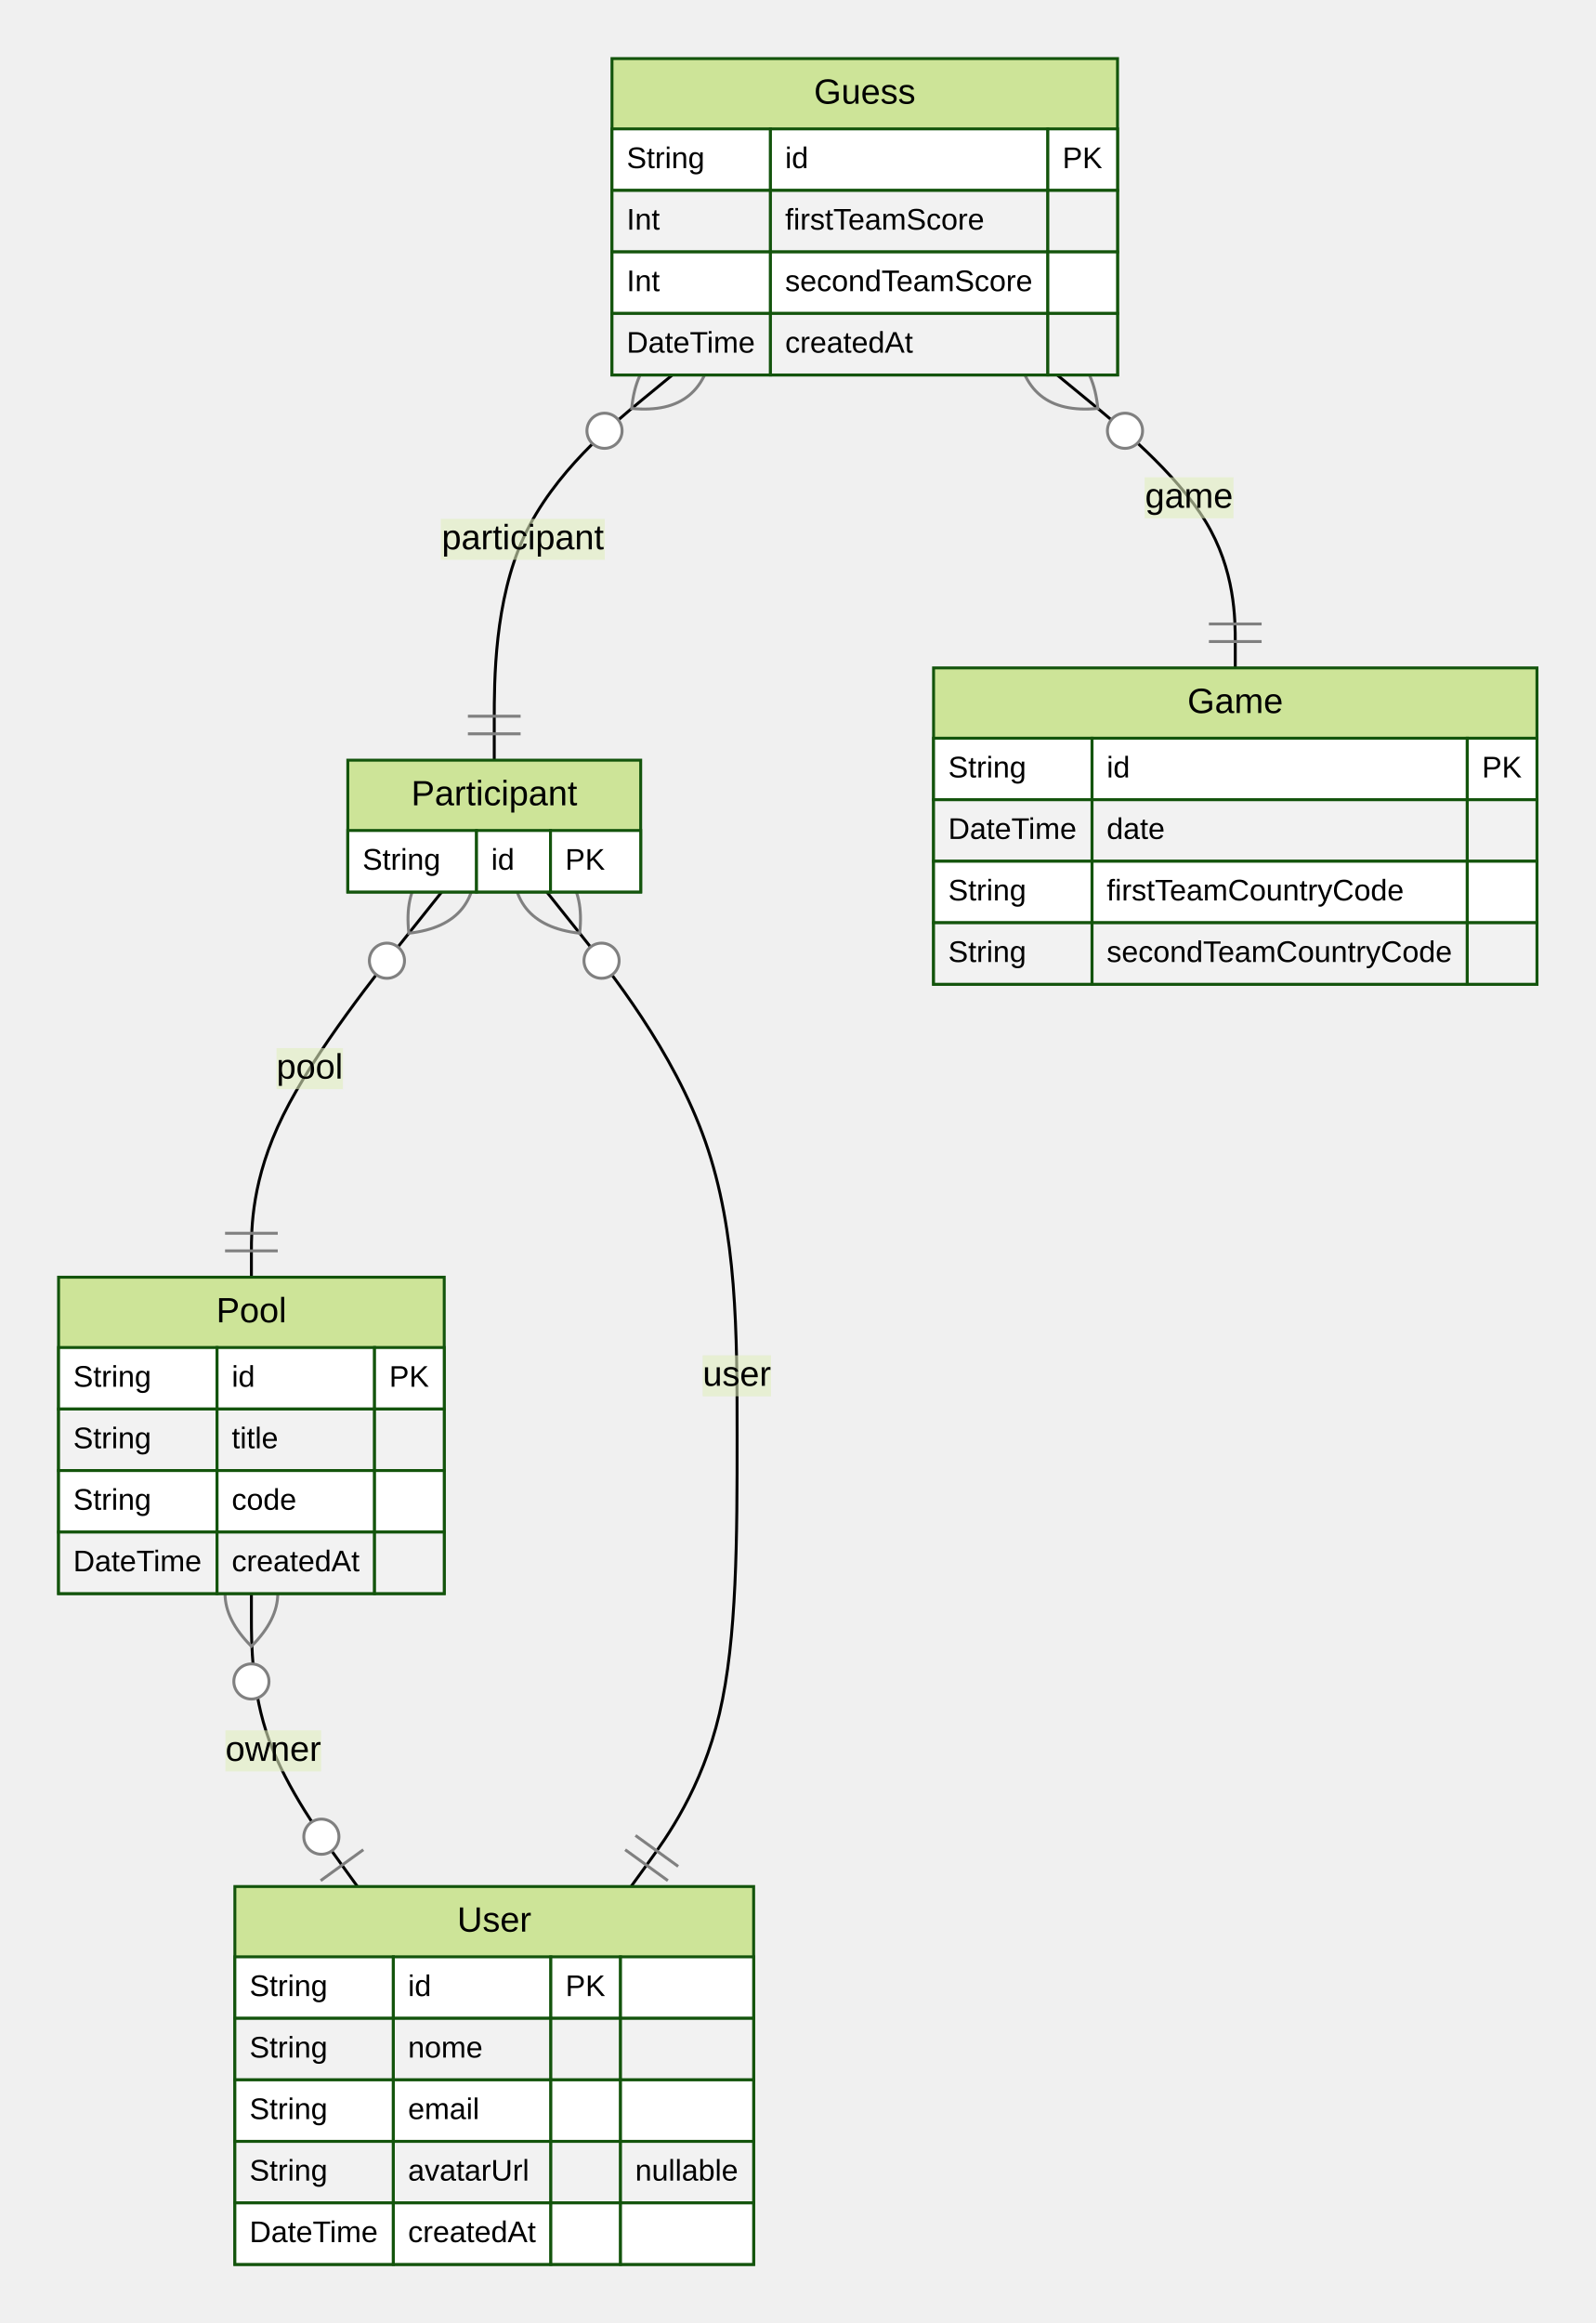
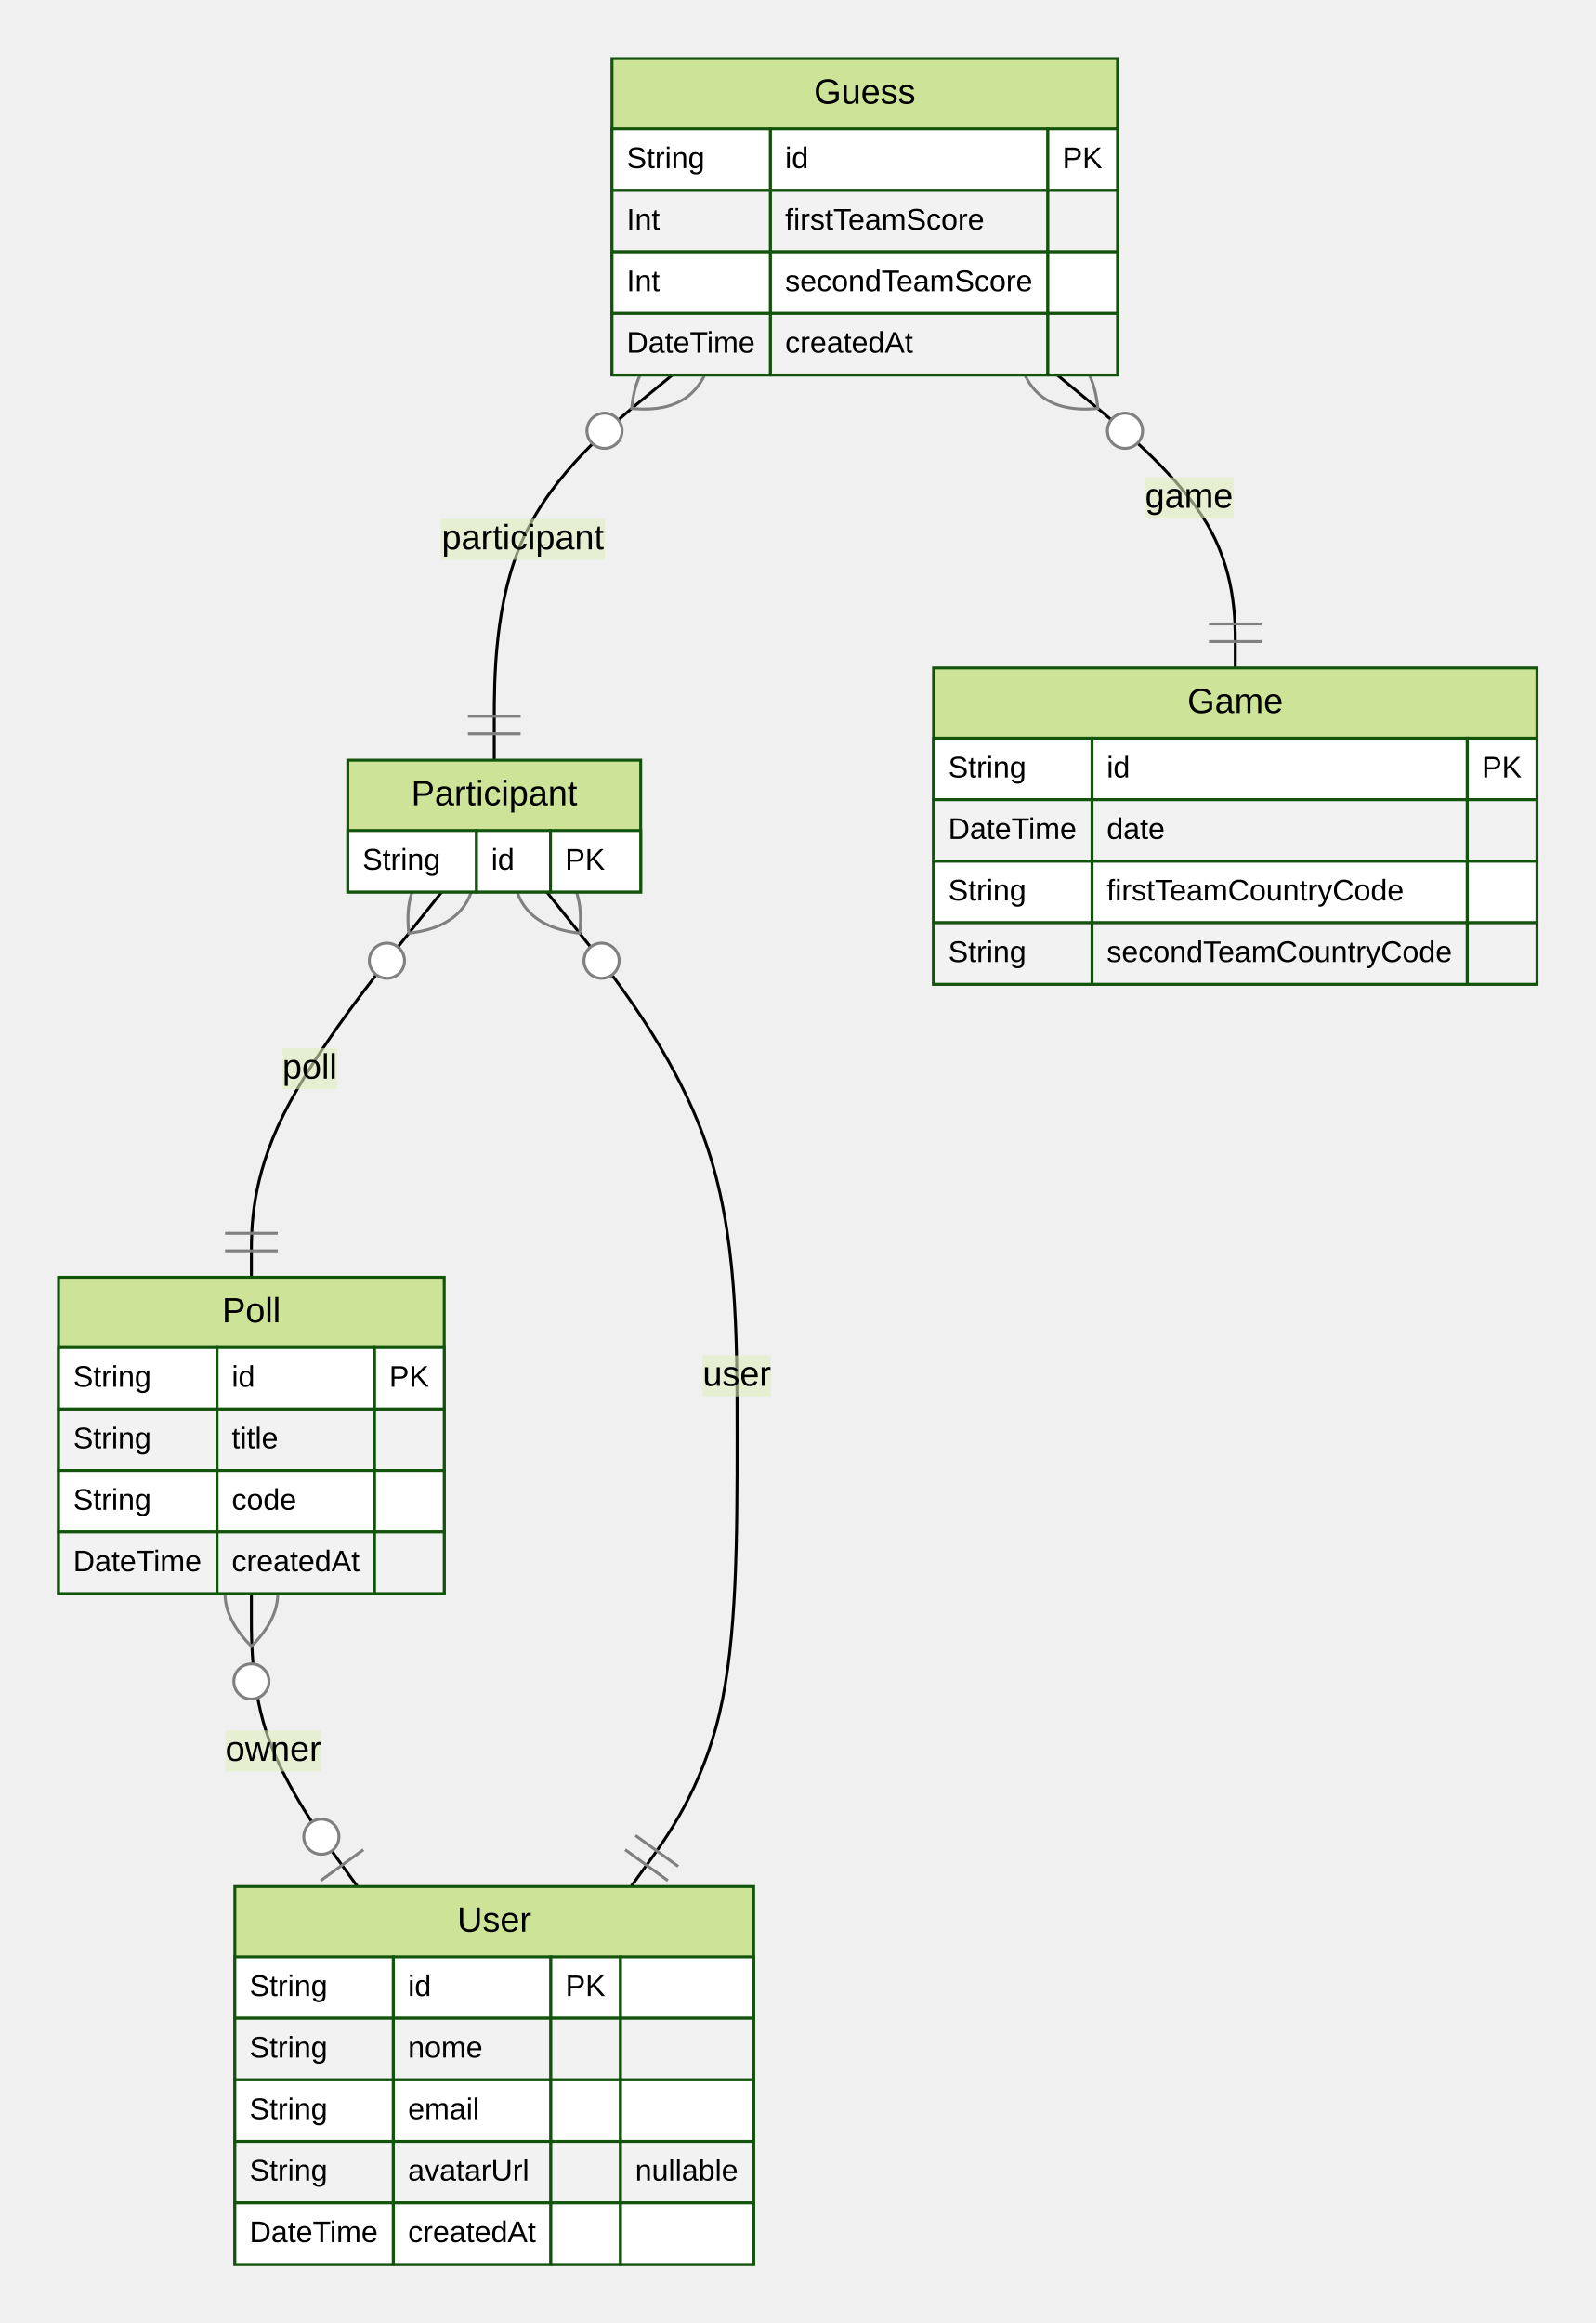
<svg xmlns="http://www.w3.org/2000/svg" aria-labelledby="chart-title-mermaid-0 chart-desc-mermaid-0" role="img" viewBox="0 0 544.791 793" style="max-width: 544.791px; background-color: white;" width="100%" id="mermaid-0">
  <style>#mermaid-0 {font-family:"trebuchet ms",verdana,arial,sans-serif;font-size:16px;fill:#000000;}#mermaid-0 .error-icon{fill:#552222;}#mermaid-0 .error-text{fill:#552222;stroke:#552222;}#mermaid-0 .edge-thickness-normal{stroke-width:2px;}#mermaid-0 .edge-thickness-thick{stroke-width:3.5px;}#mermaid-0 .edge-pattern-solid{stroke-dasharray:0;}#mermaid-0 .edge-pattern-dashed{stroke-dasharray:3;}#mermaid-0 .edge-pattern-dotted{stroke-dasharray:2;}#mermaid-0 .marker{fill:#000000;stroke:#000000;}#mermaid-0 .marker.cross{stroke:#000000;}#mermaid-0 svg{font-family:"trebuchet ms",verdana,arial,sans-serif;font-size:16px;}#mermaid-0 .entityBox{fill:#cde498;stroke:#13540c;}#mermaid-0 .attributeBoxOdd{fill:#ffffff;stroke:#13540c;}#mermaid-0 .attributeBoxEven{fill:#f2f2f2;stroke:#13540c;}#mermaid-0 .relationshipLabelBox{fill:hsl(78.158, 58.462%, 84.51%);opacity:0.7;background-color:hsl(78.158, 58.462%, 84.51%);}#mermaid-0 .relationshipLabelBox rect{opacity:0.5;}#mermaid-0 .relationshipLine{stroke:#000000;}#mermaid-0 :root{--mermaid-font-family:"trebuchet ms",verdana,arial,sans-serif;}</style>
  <g />
  <defs>
    <marker orient="auto" markerHeight="18" markerWidth="18" refY="9" refX="0" id="ONLY_ONE_START">
      <path d="M9,0 L9,18 M15,0 L15,18" fill="none" stroke="gray" />
    </marker>
  </defs>
  <defs>
    <marker orient="auto" markerHeight="18" markerWidth="18" refY="9" refX="18" id="ONLY_ONE_END">
      <path d="M3,0 L3,18 M9,0 L9,18" fill="none" stroke="gray" />
    </marker>
  </defs>
  <defs>
    <marker orient="auto" markerHeight="18" markerWidth="30" refY="9" refX="0" id="ZERO_OR_ONE_START">
      <circle r="6" cy="9" cx="21" fill="white" stroke="gray" />
      <path d="M9,0 L9,18" fill="none" stroke="gray" />
    </marker>
  </defs>
  <defs>
    <marker orient="auto" markerHeight="18" markerWidth="30" refY="9" refX="30" id="ZERO_OR_ONE_END">
      <circle r="6" cy="9" cx="9" fill="white" stroke="gray" />
      <path d="M21,0 L21,18" fill="none" stroke="gray" />
    </marker>
  </defs>
  <defs>
    <marker orient="auto" markerHeight="36" markerWidth="45" refY="18" refX="18" id="ONE_OR_MORE_START">
      <path d="M0,18 Q 18,0 36,18 Q 18,36 0,18 M42,9 L42,27" fill="none" stroke="gray" />
    </marker>
  </defs>
  <defs>
    <marker orient="auto" markerHeight="36" markerWidth="45" refY="18" refX="27" id="ONE_OR_MORE_END">
      <path d="M3,9 L3,27 M9,18 Q27,0 45,18 Q27,36 9,18" fill="none" stroke="gray" />
    </marker>
  </defs>
  <defs>
    <marker orient="auto" markerHeight="36" markerWidth="57" refY="18" refX="18" id="ZERO_OR_MORE_START">
      <circle r="6" cy="18" cx="48" fill="white" stroke="gray" />
      <path d="M0,18 Q18,0 36,18 Q18,36 0,18" fill="none" stroke="gray" />
    </marker>
  </defs>
  <defs>
    <marker orient="auto" markerHeight="36" markerWidth="57" refY="18" refX="39" id="ZERO_OR_MORE_END">
      <circle r="6" cy="18" cx="9" fill="white" stroke="gray" />
      <path d="M21,18 Q39,0 57,18 Q39,36 21,18" fill="none" stroke="gray" />
    </marker>
  </defs>
  <path marker-start="url(#ZERO_OR_MORE_START)" marker-end="url(#ZERO_OR_ONE_END)" fill="none" stroke="gray" d="M85.841,544L85.841,552.333C85.841,560.667,85.841,577.333,91.876,594C97.911,610.667,109.981,627.333,116.016,635.667L122.051,644" class="er relationshipLine" />
  <path marker-start="url(#ZERO_OR_MORE_START)" marker-end="url(#ONLY_ONE_END)" fill="none" stroke="gray" d="M186.702,304.5L197.532,318.083C208.362,331.667,230.023,358.833,240.853,389.75C251.683,420.667,251.683,455.333,251.683,490C251.683,524.667,251.683,559.333,245.648,585C239.613,610.667,227.543,627.333,221.508,635.667L215.473,644" class="er relationshipLine" />
  <path marker-start="url(#ZERO_OR_MORE_START)" marker-end="url(#ONLY_ONE_END)" fill="none" stroke="gray" d="M150.823,304.5L139.992,318.083C129.162,331.667,107.502,358.833,96.672,380.75C85.841,402.667,85.841,419.333,85.841,427.667L85.841,436" class="er relationshipLine" />
  <path marker-start="url(#ZERO_OR_MORE_START)" marker-end="url(#ONLY_ONE_END)" fill="none" stroke="gray" d="M360.956,128L371.093,136.333C381.23,144.667,401.503,161.333,411.64,178C421.777,194.667,421.777,211.333,421.777,219.667L421.777,228" class="er relationshipLine" />
  <path marker-start="url(#ZERO_OR_MORE_START)" marker-end="url(#ONLY_ONE_END)" fill="none" stroke="gray" d="M229.583,128L219.446,136.333C209.309,144.667,189.036,161.333,178.899,183.25C168.762,205.167,168.762,232.333,168.762,245.917L168.762,259.5" class="er relationshipLine" />
-   <g transform="translate(20,436 )" id="Pool">
+   <g transform="translate(20,436 )" id="Poll">
    <rect height="108" width="131.683" y="0" x="0" stroke="gray" fill-opacity="100%" fill="honeydew" class="er entityBox" />
-     <text transform="translate(65.84149,12)" style="font-family: &quot;trebuchet ms&quot;, verdana, arial, sans-serif;; font-size: 12px" text-anchor="middle" dominant-baseline="middle" y="0" x="0" id="entity-Pool" class="er entityLabel">Pool</text>
-     <rect height="21" width="54.113" y="24" x="0" stroke="gray" fill-opacity="100%" fill="honeydew" class="er attributeBoxOdd" />
-     <text transform="translate(5,34.5)" style="font-family: &quot;trebuchet ms&quot;, verdana, arial, sans-serif;; font-size: 10.2px" text-anchor="left" dominant-baseline="middle" y="0" x="0" id="entity-Pool-attr-1-type" class="er entityLabel">String</text>
+     <text transform="translate(65.84149,12)" style="font-family: &quot;trebuchet ms&quot;, verdana, arial, sans-serif;; font-size: 12px" text-anchor="middle" dominant-baseline="middle" y="0" x="0" id="entity-Poll" class="er entityLabel">Poll</text>
+     <rect height="21" width="54.113" y="24" x="0" stroke="gray" fill-opacity="100%" fill="honeydew" class="er attributeBoxOdd" />
+     <text transform="translate(5,34.5)" style="font-family: &quot;trebuchet ms&quot;, verdana, arial, sans-serif;; font-size: 10.2px" text-anchor="left" dominant-baseline="middle" y="0" x="0" id="entity-Poll-attr-1-type" class="er entityLabel">String</text>
    <rect height="21" width="53.775" y="24" x="54.113" stroke="gray" fill-opacity="100%" fill="honeydew" class="er attributeBoxOdd" />
-     <text transform="translate(59.11313,34.5)" style="font-family: &quot;trebuchet ms&quot;, verdana, arial, sans-serif;; font-size: 10.2px" text-anchor="left" dominant-baseline="middle" y="0" x="0" id="entity-Pool-attr-1-name" class="er entityLabel">id</text>
+     <text transform="translate(59.11313,34.5)" style="font-family: &quot;trebuchet ms&quot;, verdana, arial, sans-serif;; font-size: 10.2px" text-anchor="left" dominant-baseline="middle" y="0" x="0" id="entity-Poll-attr-1-name" class="er entityLabel">id</text>
    <rect height="21" width="23.795" y="24" x="107.888" stroke="gray" fill-opacity="100%" fill="honeydew" class="er attributeBoxOdd" />
-     <text transform="translate(112.888,34.5)" style="font-family: &quot;trebuchet ms&quot;, verdana, arial, sans-serif;; font-size: 10.2px" text-anchor="left" dominant-baseline="middle" y="0" x="0" id="entity-Pool-attr-1-key" class="er entityLabel">PK</text>
-     <rect height="21" width="54.113" y="45" x="0" stroke="gray" fill-opacity="100%" fill="honeydew" class="er attributeBoxEven" />
-     <text transform="translate(5,55.5)" style="font-family: &quot;trebuchet ms&quot;, verdana, arial, sans-serif;; font-size: 10.2px" text-anchor="left" dominant-baseline="middle" y="0" x="0" id="entity-Pool-attr-2-type" class="er entityLabel">String</text>
+     <text transform="translate(112.888,34.5)" style="font-family: &quot;trebuchet ms&quot;, verdana, arial, sans-serif;; font-size: 10.2px" text-anchor="left" dominant-baseline="middle" y="0" x="0" id="entity-Poll-attr-1-key" class="er entityLabel">PK</text>
+     <rect height="21" width="54.113" y="45" x="0" stroke="gray" fill-opacity="100%" fill="honeydew" class="er attributeBoxEven" />
+     <text transform="translate(5,55.5)" style="font-family: &quot;trebuchet ms&quot;, verdana, arial, sans-serif;; font-size: 10.2px" text-anchor="left" dominant-baseline="middle" y="0" x="0" id="entity-Poll-attr-2-type" class="er entityLabel">String</text>
    <rect height="21" width="53.775" y="45" x="54.113" stroke="gray" fill-opacity="100%" fill="honeydew" class="er attributeBoxEven" />
-     <text transform="translate(59.11313,55.5)" style="font-family: &quot;trebuchet ms&quot;, verdana, arial, sans-serif;; font-size: 10.2px" text-anchor="left" dominant-baseline="middle" y="0" x="0" id="entity-Pool-attr-2-name" class="er entityLabel">title</text>
+     <text transform="translate(59.11313,55.5)" style="font-family: &quot;trebuchet ms&quot;, verdana, arial, sans-serif;; font-size: 10.2px" text-anchor="left" dominant-baseline="middle" y="0" x="0" id="entity-Poll-attr-2-name" class="er entityLabel">title</text>
    <rect height="21" width="23.795" y="45" x="107.888" stroke="gray" fill-opacity="100%" fill="honeydew" class="er attributeBoxEven" />
-     <text transform="translate(112.888,55.5)" style="font-family: &quot;trebuchet ms&quot;, verdana, arial, sans-serif;; font-size: 10.2px" text-anchor="left" dominant-baseline="middle" y="0" x="0" id="entity-Pool-attr-2-key" class="er entityLabel" />
-     <rect height="21" width="54.113" y="66" x="0" stroke="gray" fill-opacity="100%" fill="honeydew" class="er attributeBoxOdd" />
-     <text transform="translate(5,76.5)" style="font-family: &quot;trebuchet ms&quot;, verdana, arial, sans-serif;; font-size: 10.2px" text-anchor="left" dominant-baseline="middle" y="0" x="0" id="entity-Pool-attr-3-type" class="er entityLabel">String</text>
+     <text transform="translate(112.888,55.5)" style="font-family: &quot;trebuchet ms&quot;, verdana, arial, sans-serif;; font-size: 10.2px" text-anchor="left" dominant-baseline="middle" y="0" x="0" id="entity-Poll-attr-2-key" class="er entityLabel" />
+     <rect height="21" width="54.113" y="66" x="0" stroke="gray" fill-opacity="100%" fill="honeydew" class="er attributeBoxOdd" />
+     <text transform="translate(5,76.5)" style="font-family: &quot;trebuchet ms&quot;, verdana, arial, sans-serif;; font-size: 10.2px" text-anchor="left" dominant-baseline="middle" y="0" x="0" id="entity-Poll-attr-3-type" class="er entityLabel">String</text>
    <rect height="21" width="53.775" y="66" x="54.113" stroke="gray" fill-opacity="100%" fill="honeydew" class="er attributeBoxOdd" />
-     <text transform="translate(59.11313,76.5)" style="font-family: &quot;trebuchet ms&quot;, verdana, arial, sans-serif;; font-size: 10.2px" text-anchor="left" dominant-baseline="middle" y="0" x="0" id="entity-Pool-attr-3-name" class="er entityLabel">code</text>
+     <text transform="translate(59.11313,76.5)" style="font-family: &quot;trebuchet ms&quot;, verdana, arial, sans-serif;; font-size: 10.2px" text-anchor="left" dominant-baseline="middle" y="0" x="0" id="entity-Poll-attr-3-name" class="er entityLabel">code</text>
    <rect height="21" width="23.795" y="66" x="107.888" stroke="gray" fill-opacity="100%" fill="honeydew" class="er attributeBoxOdd" />
-     <text transform="translate(112.888,76.5)" style="font-family: &quot;trebuchet ms&quot;, verdana, arial, sans-serif;; font-size: 10.2px" text-anchor="left" dominant-baseline="middle" y="0" x="0" id="entity-Pool-attr-3-key" class="er entityLabel" />
-     <rect height="21" width="54.113" y="87" x="0" stroke="gray" fill-opacity="100%" fill="honeydew" class="er attributeBoxEven" />
-     <text transform="translate(5,97.5)" style="font-family: &quot;trebuchet ms&quot;, verdana, arial, sans-serif;; font-size: 10.2px" text-anchor="left" dominant-baseline="middle" y="0" x="0" id="entity-Pool-attr-4-type" class="er entityLabel">DateTime</text>
+     <text transform="translate(112.888,76.5)" style="font-family: &quot;trebuchet ms&quot;, verdana, arial, sans-serif;; font-size: 10.2px" text-anchor="left" dominant-baseline="middle" y="0" x="0" id="entity-Poll-attr-3-key" class="er entityLabel" />
+     <rect height="21" width="54.113" y="87" x="0" stroke="gray" fill-opacity="100%" fill="honeydew" class="er attributeBoxEven" />
+     <text transform="translate(5,97.5)" style="font-family: &quot;trebuchet ms&quot;, verdana, arial, sans-serif;; font-size: 10.2px" text-anchor="left" dominant-baseline="middle" y="0" x="0" id="entity-Poll-attr-4-type" class="er entityLabel">DateTime</text>
    <rect height="21" width="53.775" y="87" x="54.113" stroke="gray" fill-opacity="100%" fill="honeydew" class="er attributeBoxEven" />
-     <text transform="translate(59.11313,97.5)" style="font-family: &quot;trebuchet ms&quot;, verdana, arial, sans-serif;; font-size: 10.2px" text-anchor="left" dominant-baseline="middle" y="0" x="0" id="entity-Pool-attr-4-name" class="er entityLabel">createdAt</text>
+     <text transform="translate(59.11313,97.5)" style="font-family: &quot;trebuchet ms&quot;, verdana, arial, sans-serif;; font-size: 10.2px" text-anchor="left" dominant-baseline="middle" y="0" x="0" id="entity-Poll-attr-4-name" class="er entityLabel">createdAt</text>
    <rect height="21" width="23.795" y="87" x="107.888" stroke="gray" fill-opacity="100%" fill="honeydew" class="er attributeBoxEven" />
-     <text transform="translate(112.888,97.5)" style="font-family: &quot;trebuchet ms&quot;, verdana, arial, sans-serif;; font-size: 10.2px" text-anchor="left" dominant-baseline="middle" y="0" x="0" id="entity-Pool-attr-4-key" class="er entityLabel" />
+     <text transform="translate(112.888,97.5)" style="font-family: &quot;trebuchet ms&quot;, verdana, arial, sans-serif;; font-size: 10.2px" text-anchor="left" dominant-baseline="middle" y="0" x="0" id="entity-Poll-attr-4-key" class="er entityLabel" />
  </g>
  <g transform="translate(118.7622,259.5 )" id="Participant">
    <rect height="45" width="100" y="0" x="0" stroke="gray" fill-opacity="100%" fill="honeydew" class="er entityBox" />
    <text transform="translate(50,12)" style="font-family: &quot;trebuchet ms&quot;, verdana, arial, sans-serif;; font-size: 12px" text-anchor="middle" dominant-baseline="middle" y="0" x="0" id="entity-Participant" class="er entityLabel">Participant</text>
    <rect height="21" width="43.945" y="24" x="0" stroke="gray" fill-opacity="100%" fill="honeydew" class="er attributeBoxOdd" />
    <text transform="translate(5,34.5)" style="font-family: &quot;trebuchet ms&quot;, verdana, arial, sans-serif;; font-size: 10.2px" text-anchor="left" dominant-baseline="middle" y="0" x="0" id="entity-Participant-attr-1-type" class="er entityLabel">String</text>
    <rect height="21" width="25.262" y="24" x="43.945" stroke="gray" fill-opacity="100%" fill="honeydew" class="er attributeBoxOdd" />
    <text transform="translate(48.94526,34.5)" style="font-family: &quot;trebuchet ms&quot;, verdana, arial, sans-serif;; font-size: 10.2px" text-anchor="left" dominant-baseline="middle" y="0" x="0" id="entity-Participant-attr-1-name" class="er entityLabel">id</text>
    <rect height="21" width="30.793" y="24" x="69.207" stroke="gray" fill-opacity="100%" fill="honeydew" class="er attributeBoxOdd" />
    <text transform="translate(74.20681,34.5)" style="font-family: &quot;trebuchet ms&quot;, verdana, arial, sans-serif;; font-size: 10.2px" text-anchor="left" dominant-baseline="middle" y="0" x="0" id="entity-Participant-attr-1-key" class="er entityLabel">PK</text>
  </g>
  <g transform="translate(80.19414,644 )" id="User">
    <rect height="129" width="177.136" y="0" x="0" stroke="gray" fill-opacity="100%" fill="honeydew" class="er entityBox" />
    <text transform="translate(88.5681,12)" style="font-family: &quot;trebuchet ms&quot;, verdana, arial, sans-serif;; font-size: 12px" text-anchor="middle" dominant-baseline="middle" y="0" x="0" id="entity-User" class="er entityLabel">User</text>
    <rect height="21" width="54.113" y="24" x="0" stroke="gray" fill-opacity="100%" fill="honeydew" class="er attributeBoxOdd" />
    <text transform="translate(5,34.5)" style="font-family: &quot;trebuchet ms&quot;, verdana, arial, sans-serif;; font-size: 10.2px" text-anchor="left" dominant-baseline="middle" y="0" x="0" id="entity-User-attr-1-type" class="er entityLabel">String</text>
    <rect height="21" width="53.775" y="24" x="54.113" stroke="gray" fill-opacity="100%" fill="honeydew" class="er attributeBoxOdd" />
    <text transform="translate(59.11313,34.5)" style="font-family: &quot;trebuchet ms&quot;, verdana, arial, sans-serif;; font-size: 10.2px" text-anchor="left" dominant-baseline="middle" y="0" x="0" id="entity-User-attr-1-name" class="er entityLabel">id</text>
    <rect height="21" width="23.795" y="24" x="107.888" stroke="gray" fill-opacity="100%" fill="honeydew" class="er attributeBoxOdd" />
    <text transform="translate(112.888,34.5)" style="font-family: &quot;trebuchet ms&quot;, verdana, arial, sans-serif;; font-size: 10.2px" text-anchor="left" dominant-baseline="middle" y="0" x="0" id="entity-User-attr-1-key" class="er entityLabel">PK</text>
    <rect height="21" width="45.453" y="24" x="131.683" stroke="gray" fill-opacity="100%" fill="honeydew" class="er attributeBoxOdd" />
    <text transform="translate(136.683,34.5)" style="font-family: &quot;trebuchet ms&quot;, verdana, arial, sans-serif;; font-size: 10.2px" text-anchor="left" dominant-baseline="middle" y="0" x="0" id="entity-User-attr-1-comment" class="er entityLabel" />
    <rect height="21" width="54.113" y="45" x="0" stroke="gray" fill-opacity="100%" fill="honeydew" class="er attributeBoxEven" />
    <text transform="translate(5,55.5)" style="font-family: &quot;trebuchet ms&quot;, verdana, arial, sans-serif;; font-size: 10.2px" text-anchor="left" dominant-baseline="middle" y="0" x="0" id="entity-User-attr-2-type" class="er entityLabel">String</text>
    <rect height="21" width="53.775" y="45" x="54.113" stroke="gray" fill-opacity="100%" fill="honeydew" class="er attributeBoxEven" />
    <text transform="translate(59.11313,55.5)" style="font-family: &quot;trebuchet ms&quot;, verdana, arial, sans-serif;; font-size: 10.2px" text-anchor="left" dominant-baseline="middle" y="0" x="0" id="entity-User-attr-2-name" class="er entityLabel">nome</text>
    <rect height="21" width="23.795" y="45" x="107.888" stroke="gray" fill-opacity="100%" fill="honeydew" class="er attributeBoxEven" />
    <text transform="translate(112.888,55.5)" style="font-family: &quot;trebuchet ms&quot;, verdana, arial, sans-serif;; font-size: 10.2px" text-anchor="left" dominant-baseline="middle" y="0" x="0" id="entity-User-attr-2-key" class="er entityLabel" />
    <rect height="21" width="45.453" y="45" x="131.683" stroke="gray" fill-opacity="100%" fill="honeydew" class="er attributeBoxEven" />
    <text transform="translate(136.683,55.5)" style="font-family: &quot;trebuchet ms&quot;, verdana, arial, sans-serif;; font-size: 10.2px" text-anchor="left" dominant-baseline="middle" y="0" x="0" id="entity-User-attr-2-comment" class="er entityLabel" />
    <rect height="21" width="54.113" y="66" x="0" stroke="gray" fill-opacity="100%" fill="honeydew" class="er attributeBoxOdd" />
    <text transform="translate(5,76.5)" style="font-family: &quot;trebuchet ms&quot;, verdana, arial, sans-serif;; font-size: 10.2px" text-anchor="left" dominant-baseline="middle" y="0" x="0" id="entity-User-attr-3-type" class="er entityLabel">String</text>
    <rect height="21" width="53.775" y="66" x="54.113" stroke="gray" fill-opacity="100%" fill="honeydew" class="er attributeBoxOdd" />
    <text transform="translate(59.11313,76.5)" style="font-family: &quot;trebuchet ms&quot;, verdana, arial, sans-serif;; font-size: 10.2px" text-anchor="left" dominant-baseline="middle" y="0" x="0" id="entity-User-attr-3-name" class="er entityLabel">email</text>
    <rect height="21" width="23.795" y="66" x="107.888" stroke="gray" fill-opacity="100%" fill="honeydew" class="er attributeBoxOdd" />
    <text transform="translate(112.888,76.5)" style="font-family: &quot;trebuchet ms&quot;, verdana, arial, sans-serif;; font-size: 10.2px" text-anchor="left" dominant-baseline="middle" y="0" x="0" id="entity-User-attr-3-key" class="er entityLabel" />
    <rect height="21" width="45.453" y="66" x="131.683" stroke="gray" fill-opacity="100%" fill="honeydew" class="er attributeBoxOdd" />
    <text transform="translate(136.683,76.5)" style="font-family: &quot;trebuchet ms&quot;, verdana, arial, sans-serif;; font-size: 10.2px" text-anchor="left" dominant-baseline="middle" y="0" x="0" id="entity-User-attr-3-comment" class="er entityLabel" />
    <rect height="21" width="54.113" y="87" x="0" stroke="gray" fill-opacity="100%" fill="honeydew" class="er attributeBoxEven" />
    <text transform="translate(5,97.5)" style="font-family: &quot;trebuchet ms&quot;, verdana, arial, sans-serif;; font-size: 10.2px" text-anchor="left" dominant-baseline="middle" y="0" x="0" id="entity-User-attr-4-type" class="er entityLabel">String</text>
    <rect height="21" width="53.775" y="87" x="54.113" stroke="gray" fill-opacity="100%" fill="honeydew" class="er attributeBoxEven" />
    <text transform="translate(59.11313,97.5)" style="font-family: &quot;trebuchet ms&quot;, verdana, arial, sans-serif;; font-size: 10.2px" text-anchor="left" dominant-baseline="middle" y="0" x="0" id="entity-User-attr-4-name" class="er entityLabel">avatarUrl</text>
    <rect height="21" width="23.795" y="87" x="107.888" stroke="gray" fill-opacity="100%" fill="honeydew" class="er attributeBoxEven" />
    <text transform="translate(112.888,97.5)" style="font-family: &quot;trebuchet ms&quot;, verdana, arial, sans-serif;; font-size: 10.2px" text-anchor="left" dominant-baseline="middle" y="0" x="0" id="entity-User-attr-4-key" class="er entityLabel" />
    <rect height="21" width="45.453" y="87" x="131.683" stroke="gray" fill-opacity="100%" fill="honeydew" class="er attributeBoxEven" />
    <text transform="translate(136.683,97.5)" style="font-family: &quot;trebuchet ms&quot;, verdana, arial, sans-serif;; font-size: 10.2px" text-anchor="left" dominant-baseline="middle" y="0" x="0" id="entity-User-attr-4-comment" class="er entityLabel">nullable</text>
    <rect height="21" width="54.113" y="108" x="0" stroke="gray" fill-opacity="100%" fill="honeydew" class="er attributeBoxOdd" />
    <text transform="translate(5,118.5)" style="font-family: &quot;trebuchet ms&quot;, verdana, arial, sans-serif;; font-size: 10.2px" text-anchor="left" dominant-baseline="middle" y="0" x="0" id="entity-User-attr-5-type" class="er entityLabel">DateTime</text>
    <rect height="21" width="53.775" y="108" x="54.113" stroke="gray" fill-opacity="100%" fill="honeydew" class="er attributeBoxOdd" />
    <text transform="translate(59.11313,118.5)" style="font-family: &quot;trebuchet ms&quot;, verdana, arial, sans-serif;; font-size: 10.2px" text-anchor="left" dominant-baseline="middle" y="0" x="0" id="entity-User-attr-5-name" class="er entityLabel">createdAt</text>
    <rect height="21" width="23.795" y="108" x="107.888" stroke="gray" fill-opacity="100%" fill="honeydew" class="er attributeBoxOdd" />
    <text transform="translate(112.888,118.5)" style="font-family: &quot;trebuchet ms&quot;, verdana, arial, sans-serif;; font-size: 10.2px" text-anchor="left" dominant-baseline="middle" y="0" x="0" id="entity-User-attr-5-key" class="er entityLabel" />
    <rect height="21" width="45.453" y="108" x="131.683" stroke="gray" fill-opacity="100%" fill="honeydew" class="er attributeBoxOdd" />
    <text transform="translate(136.683,118.5)" style="font-family: &quot;trebuchet ms&quot;, verdana, arial, sans-serif;; font-size: 10.2px" text-anchor="left" dominant-baseline="middle" y="0" x="0" id="entity-User-attr-5-comment" class="er entityLabel" />
  </g>
  <g transform="translate(318.7622,228 )" id="Game">
    <rect height="108" width="206.029" y="0" x="0" stroke="gray" fill-opacity="100%" fill="honeydew" class="er entityBox" />
    <text transform="translate(103.0145,12)" style="font-family: &quot;trebuchet ms&quot;, verdana, arial, sans-serif;; font-size: 12px" text-anchor="middle" dominant-baseline="middle" y="0" x="0" id="entity-Game" class="er entityLabel">Game</text>
    <rect height="21" width="54.113" y="24" x="0" stroke="gray" fill-opacity="100%" fill="honeydew" class="er attributeBoxOdd" />
    <text transform="translate(5,34.5)" style="font-family: &quot;trebuchet ms&quot;, verdana, arial, sans-serif;; font-size: 10.2px" text-anchor="left" dominant-baseline="middle" y="0" x="0" id="entity-Game-attr-1-type" class="er entityLabel">String</text>
    <rect height="21" width="128.121" y="24" x="54.113" stroke="gray" fill-opacity="100%" fill="honeydew" class="er attributeBoxOdd" />
    <text transform="translate(59.11313,34.5)" style="font-family: &quot;trebuchet ms&quot;, verdana, arial, sans-serif;; font-size: 10.2px" text-anchor="left" dominant-baseline="middle" y="0" x="0" id="entity-Game-attr-1-name" class="er entityLabel">id</text>
    <rect height="21" width="23.795" y="24" x="182.234" stroke="gray" fill-opacity="100%" fill="honeydew" class="er attributeBoxOdd" />
    <text transform="translate(187.2339,34.5)" style="font-family: &quot;trebuchet ms&quot;, verdana, arial, sans-serif;; font-size: 10.2px" text-anchor="left" dominant-baseline="middle" y="0" x="0" id="entity-Game-attr-1-key" class="er entityLabel">PK</text>
    <rect height="21" width="54.113" y="45" x="0" stroke="gray" fill-opacity="100%" fill="honeydew" class="er attributeBoxEven" />
    <text transform="translate(5,55.5)" style="font-family: &quot;trebuchet ms&quot;, verdana, arial, sans-serif;; font-size: 10.2px" text-anchor="left" dominant-baseline="middle" y="0" x="0" id="entity-Game-attr-2-type" class="er entityLabel">DateTime</text>
    <rect height="21" width="128.121" y="45" x="54.113" stroke="gray" fill-opacity="100%" fill="honeydew" class="er attributeBoxEven" />
    <text transform="translate(59.11313,55.5)" style="font-family: &quot;trebuchet ms&quot;, verdana, arial, sans-serif;; font-size: 10.2px" text-anchor="left" dominant-baseline="middle" y="0" x="0" id="entity-Game-attr-2-name" class="er entityLabel">date</text>
    <rect height="21" width="23.795" y="45" x="182.234" stroke="gray" fill-opacity="100%" fill="honeydew" class="er attributeBoxEven" />
    <text transform="translate(187.2339,55.5)" style="font-family: &quot;trebuchet ms&quot;, verdana, arial, sans-serif;; font-size: 10.2px" text-anchor="left" dominant-baseline="middle" y="0" x="0" id="entity-Game-attr-2-key" class="er entityLabel" />
    <rect height="21" width="54.113" y="66" x="0" stroke="gray" fill-opacity="100%" fill="honeydew" class="er attributeBoxOdd" />
    <text transform="translate(5,76.5)" style="font-family: &quot;trebuchet ms&quot;, verdana, arial, sans-serif;; font-size: 10.2px" text-anchor="left" dominant-baseline="middle" y="0" x="0" id="entity-Game-attr-3-type" class="er entityLabel">String</text>
    <rect height="21" width="128.121" y="66" x="54.113" stroke="gray" fill-opacity="100%" fill="honeydew" class="er attributeBoxOdd" />
    <text transform="translate(59.11313,76.5)" style="font-family: &quot;trebuchet ms&quot;, verdana, arial, sans-serif;; font-size: 10.2px" text-anchor="left" dominant-baseline="middle" y="0" x="0" id="entity-Game-attr-3-name" class="er entityLabel">firstTeamCountryCode</text>
    <rect height="21" width="23.795" y="66" x="182.234" stroke="gray" fill-opacity="100%" fill="honeydew" class="er attributeBoxOdd" />
    <text transform="translate(187.2339,76.5)" style="font-family: &quot;trebuchet ms&quot;, verdana, arial, sans-serif;; font-size: 10.2px" text-anchor="left" dominant-baseline="middle" y="0" x="0" id="entity-Game-attr-3-key" class="er entityLabel" />
    <rect height="21" width="54.113" y="87" x="0" stroke="gray" fill-opacity="100%" fill="honeydew" class="er attributeBoxEven" />
    <text transform="translate(5,97.5)" style="font-family: &quot;trebuchet ms&quot;, verdana, arial, sans-serif;; font-size: 10.2px" text-anchor="left" dominant-baseline="middle" y="0" x="0" id="entity-Game-attr-4-type" class="er entityLabel">String</text>
    <rect height="21" width="128.121" y="87" x="54.113" stroke="gray" fill-opacity="100%" fill="honeydew" class="er attributeBoxEven" />
    <text transform="translate(59.11313,97.5)" style="font-family: &quot;trebuchet ms&quot;, verdana, arial, sans-serif;; font-size: 10.2px" text-anchor="left" dominant-baseline="middle" y="0" x="0" id="entity-Game-attr-4-name" class="er entityLabel">secondTeamCountryCode</text>
    <rect height="21" width="23.795" y="87" x="182.234" stroke="gray" fill-opacity="100%" fill="honeydew" class="er attributeBoxEven" />
    <text transform="translate(187.2339,97.5)" style="font-family: &quot;trebuchet ms&quot;, verdana, arial, sans-serif;; font-size: 10.2px" text-anchor="left" dominant-baseline="middle" y="0" x="0" id="entity-Game-attr-4-key" class="er entityLabel" />
  </g>
  <g transform="translate(208.9614,20 )" id="Guess">
    <rect height="108" width="172.616" y="0" x="0" stroke="gray" fill-opacity="100%" fill="honeydew" class="er entityBox" />
    <text transform="translate(86.30805,12)" style="font-family: &quot;trebuchet ms&quot;, verdana, arial, sans-serif;; font-size: 12px" text-anchor="middle" dominant-baseline="middle" y="0" x="0" id="entity-Guess" class="er entityLabel">Guess</text>
    <rect height="21" width="54.113" y="24" x="0" stroke="gray" fill-opacity="100%" fill="honeydew" class="er attributeBoxOdd" />
    <text transform="translate(5,34.5)" style="font-family: &quot;trebuchet ms&quot;, verdana, arial, sans-serif;; font-size: 10.2px" text-anchor="left" dominant-baseline="middle" y="0" x="0" id="entity-Guess-attr-1-type" class="er entityLabel">String</text>
    <rect height="21" width="94.708" y="24" x="54.113" stroke="gray" fill-opacity="100%" fill="honeydew" class="er attributeBoxOdd" />
    <text transform="translate(59.11313,34.5)" style="font-family: &quot;trebuchet ms&quot;, verdana, arial, sans-serif;; font-size: 10.2px" text-anchor="left" dominant-baseline="middle" y="0" x="0" id="entity-Guess-attr-1-name" class="er entityLabel">id</text>
    <rect height="21" width="23.795" y="24" x="148.821" stroke="gray" fill-opacity="100%" fill="honeydew" class="er attributeBoxOdd" />
    <text transform="translate(153.8211,34.5)" style="font-family: &quot;trebuchet ms&quot;, verdana, arial, sans-serif;; font-size: 10.2px" text-anchor="left" dominant-baseline="middle" y="0" x="0" id="entity-Guess-attr-1-key" class="er entityLabel">PK</text>
    <rect height="21" width="54.113" y="45" x="0" stroke="gray" fill-opacity="100%" fill="honeydew" class="er attributeBoxEven" />
    <text transform="translate(5,55.5)" style="font-family: &quot;trebuchet ms&quot;, verdana, arial, sans-serif;; font-size: 10.2px" text-anchor="left" dominant-baseline="middle" y="0" x="0" id="entity-Guess-attr-2-type" class="er entityLabel">Int</text>
    <rect height="21" width="94.708" y="45" x="54.113" stroke="gray" fill-opacity="100%" fill="honeydew" class="er attributeBoxEven" />
    <text transform="translate(59.11313,55.5)" style="font-family: &quot;trebuchet ms&quot;, verdana, arial, sans-serif;; font-size: 10.2px" text-anchor="left" dominant-baseline="middle" y="0" x="0" id="entity-Guess-attr-2-name" class="er entityLabel">firstTeamScore</text>
    <rect height="21" width="23.795" y="45" x="148.821" stroke="gray" fill-opacity="100%" fill="honeydew" class="er attributeBoxEven" />
    <text transform="translate(153.8211,55.5)" style="font-family: &quot;trebuchet ms&quot;, verdana, arial, sans-serif;; font-size: 10.2px" text-anchor="left" dominant-baseline="middle" y="0" x="0" id="entity-Guess-attr-2-key" class="er entityLabel" />
    <rect height="21" width="54.113" y="66" x="0" stroke="gray" fill-opacity="100%" fill="honeydew" class="er attributeBoxOdd" />
    <text transform="translate(5,76.5)" style="font-family: &quot;trebuchet ms&quot;, verdana, arial, sans-serif;; font-size: 10.2px" text-anchor="left" dominant-baseline="middle" y="0" x="0" id="entity-Guess-attr-3-type" class="er entityLabel">Int</text>
    <rect height="21" width="94.708" y="66" x="54.113" stroke="gray" fill-opacity="100%" fill="honeydew" class="er attributeBoxOdd" />
    <text transform="translate(59.11313,76.5)" style="font-family: &quot;trebuchet ms&quot;, verdana, arial, sans-serif;; font-size: 10.2px" text-anchor="left" dominant-baseline="middle" y="0" x="0" id="entity-Guess-attr-3-name" class="er entityLabel">secondTeamScore</text>
    <rect height="21" width="23.795" y="66" x="148.821" stroke="gray" fill-opacity="100%" fill="honeydew" class="er attributeBoxOdd" />
    <text transform="translate(153.8211,76.5)" style="font-family: &quot;trebuchet ms&quot;, verdana, arial, sans-serif;; font-size: 10.2px" text-anchor="left" dominant-baseline="middle" y="0" x="0" id="entity-Guess-attr-3-key" class="er entityLabel" />
    <rect height="21" width="54.113" y="87" x="0" stroke="gray" fill-opacity="100%" fill="honeydew" class="er attributeBoxEven" />
    <text transform="translate(5,97.5)" style="font-family: &quot;trebuchet ms&quot;, verdana, arial, sans-serif;; font-size: 10.2px" text-anchor="left" dominant-baseline="middle" y="0" x="0" id="entity-Guess-attr-4-type" class="er entityLabel">DateTime</text>
    <rect height="21" width="94.708" y="87" x="54.113" stroke="gray" fill-opacity="100%" fill="honeydew" class="er attributeBoxEven" />
    <text transform="translate(59.11313,97.5)" style="font-family: &quot;trebuchet ms&quot;, verdana, arial, sans-serif;; font-size: 10.2px" text-anchor="left" dominant-baseline="middle" y="0" x="0" id="entity-Guess-attr-4-name" class="er entityLabel">createdAt</text>
    <rect height="21" width="23.795" y="87" x="148.821" stroke="gray" fill-opacity="100%" fill="honeydew" class="er attributeBoxEven" />
    <text transform="translate(153.8211,97.5)" style="font-family: &quot;trebuchet ms&quot;, verdana, arial, sans-serif;; font-size: 10.2px" text-anchor="left" dominant-baseline="middle" y="0" x="0" id="entity-Guess-attr-4-key" class="er entityLabel" />
  </g>
  <rect fill-opacity="85%" fill="white" height="14" width="32.688" y="590.7" x="76.968" class="er relationshipLabelBox" />
  <text style="font-family: &quot;trebuchet ms&quot;, verdana, arial, sans-serif;; font-size: 12px" dominant-baseline="middle" text-anchor="middle" y="597.7" x="93.312" id="rel1" class="er relationshipLabel">owner</text>
  <rect fill-opacity="85%" fill="white" height="14" width="23.348" y="462.676" x="239.928" class="er relationshipLabelBox" />
  <text style="font-family: &quot;trebuchet ms&quot;, verdana, arial, sans-serif;; font-size: 12px" dominant-baseline="middle" text-anchor="middle" y="469.676" x="251.601" id="rel2" class="er relationshipLabel">user</text>
-   <rect fill-opacity="85%" fill="white" height="14" width="22.688" y="357.795" x="94.4" class="er relationshipLabelBox" />
-   <text style="font-family: &quot;trebuchet ms&quot;, verdana, arial, sans-serif;; font-size: 12px" dominant-baseline="middle" text-anchor="middle" y="364.795" x="105.744" id="rel3" class="er relationshipLabel">pool</text>
+   <rect fill-opacity="85%" fill="white" height="14" width="18.688" y="357.795" x="96.4" class="er relationshipLabelBox" />
+   <text style="font-family: &quot;trebuchet ms&quot;, verdana, arial, sans-serif;; font-size: 12px" dominant-baseline="middle" text-anchor="middle" y="364.795" x="105.744" id="rel3" class="er relationshipLabel">poll</text>
  <rect fill-opacity="85%" fill="white" height="14" width="30.344" y="162.93" x="390.825" class="er relationshipLabelBox" />
  <text style="font-family: &quot;trebuchet ms&quot;, verdana, arial, sans-serif;; font-size: 12px" dominant-baseline="middle" text-anchor="middle" y="169.93" x="405.997" id="rel4" class="er relationshipLabel">game</text>
  <rect fill-opacity="85%" fill="white" height="14" width="56.031" y="177.114" x="150.49" class="er relationshipLabelBox" />
  <text style="font-family: &quot;trebuchet ms&quot;, verdana, arial, sans-serif;; font-size: 12px" dominant-baseline="middle" text-anchor="middle" y="184.114" x="178.506" id="rel5" class="er relationshipLabel">participant</text>
</svg>
